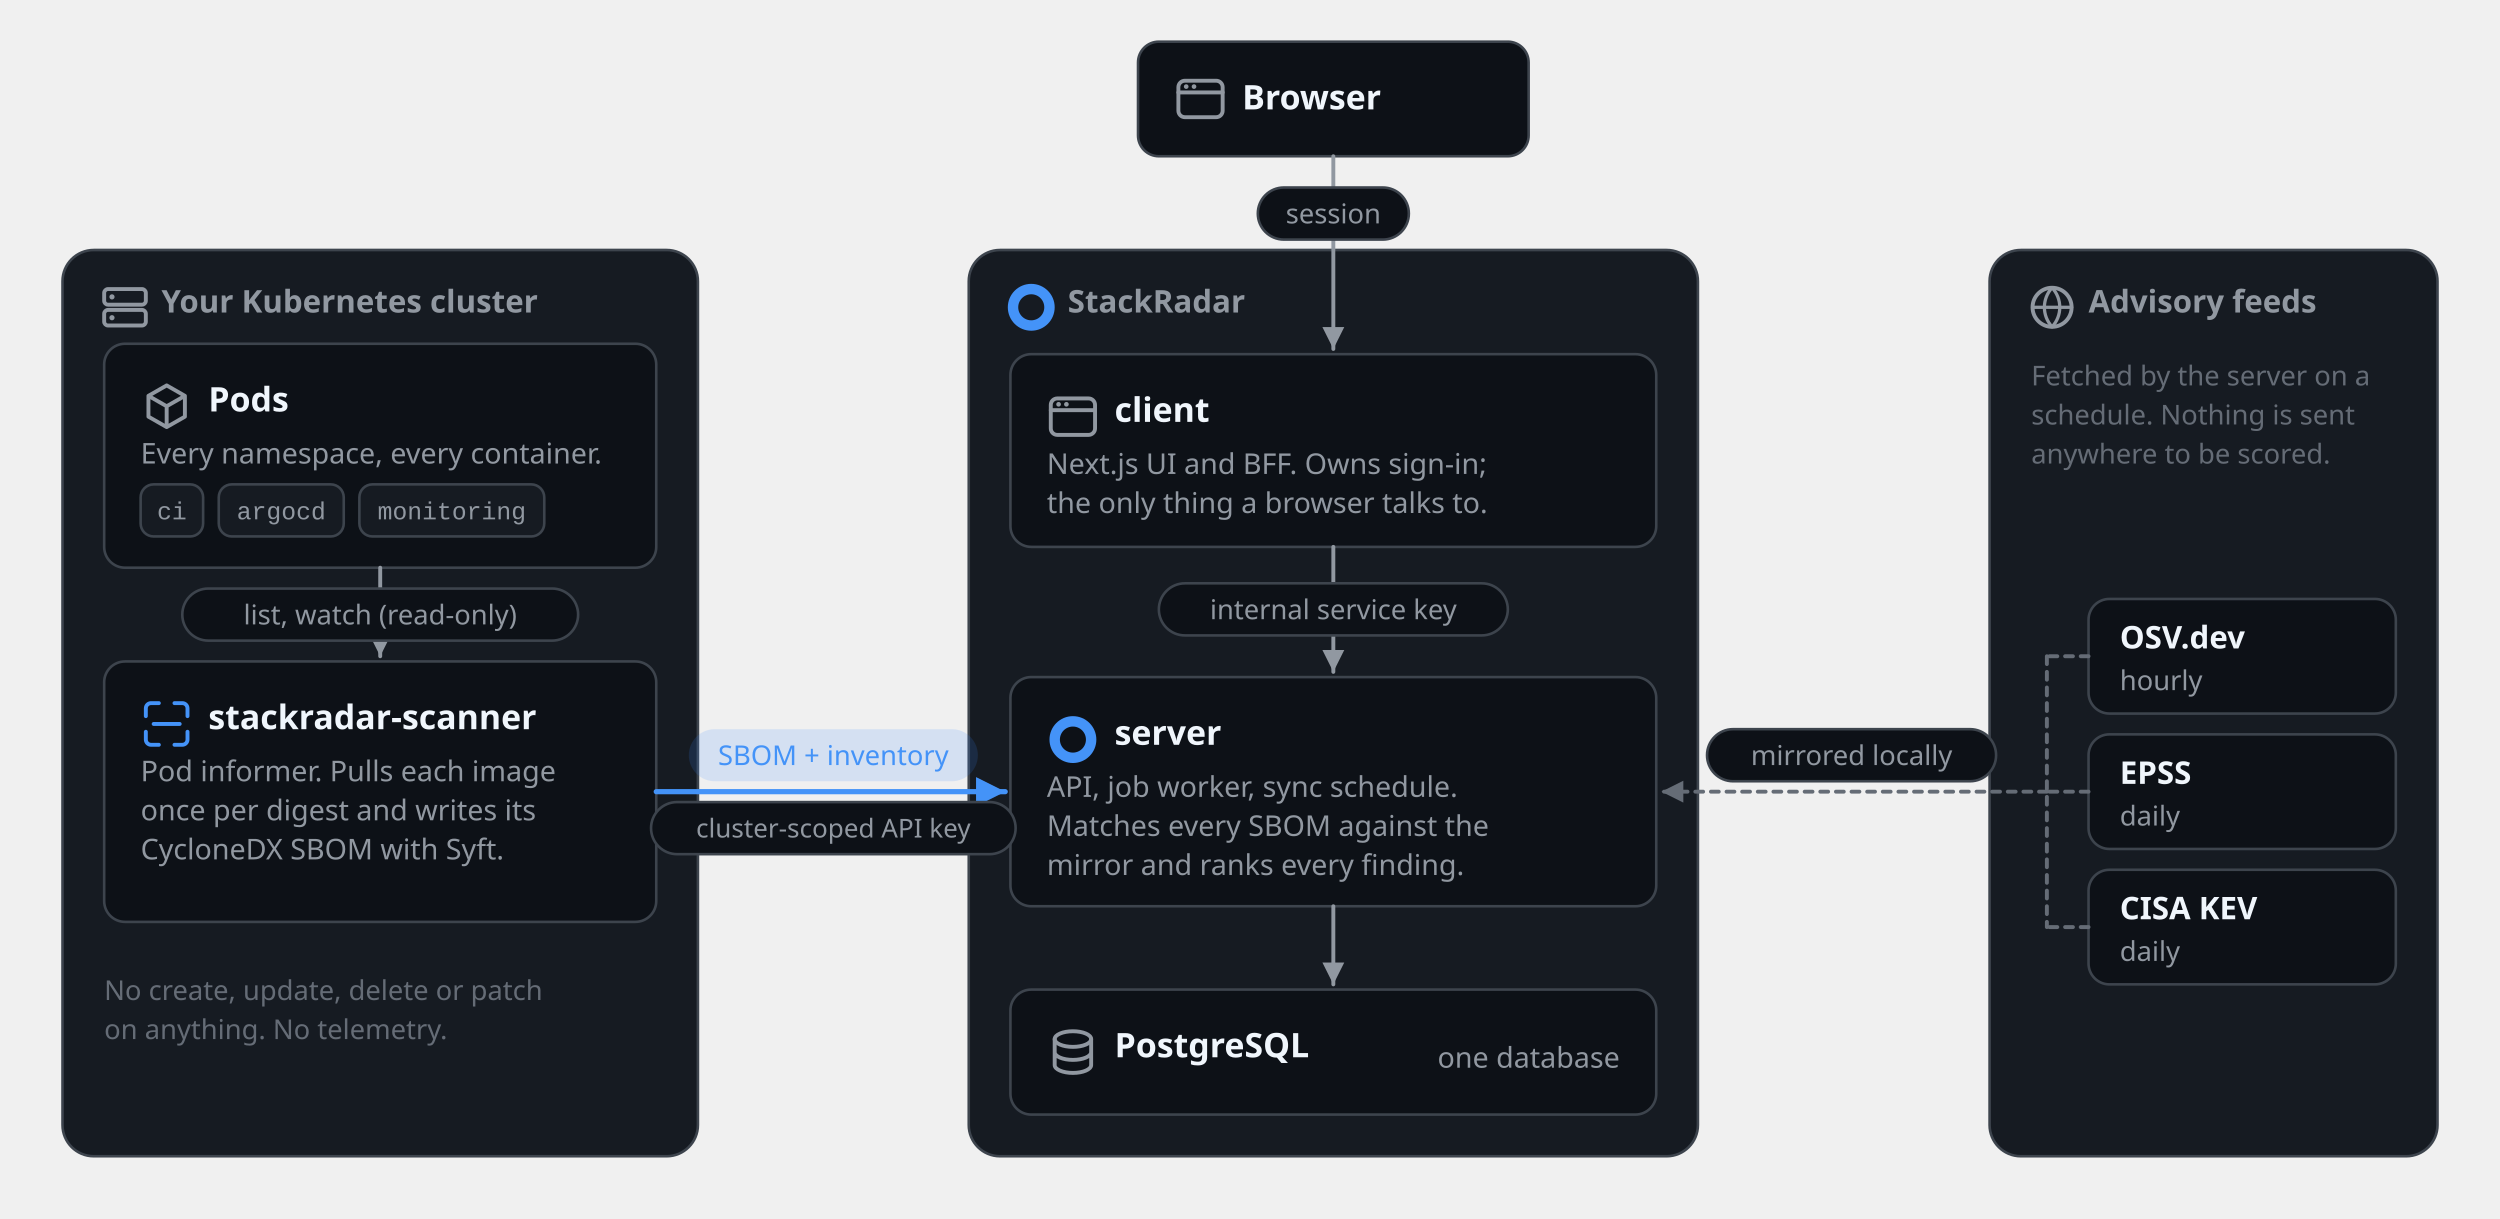
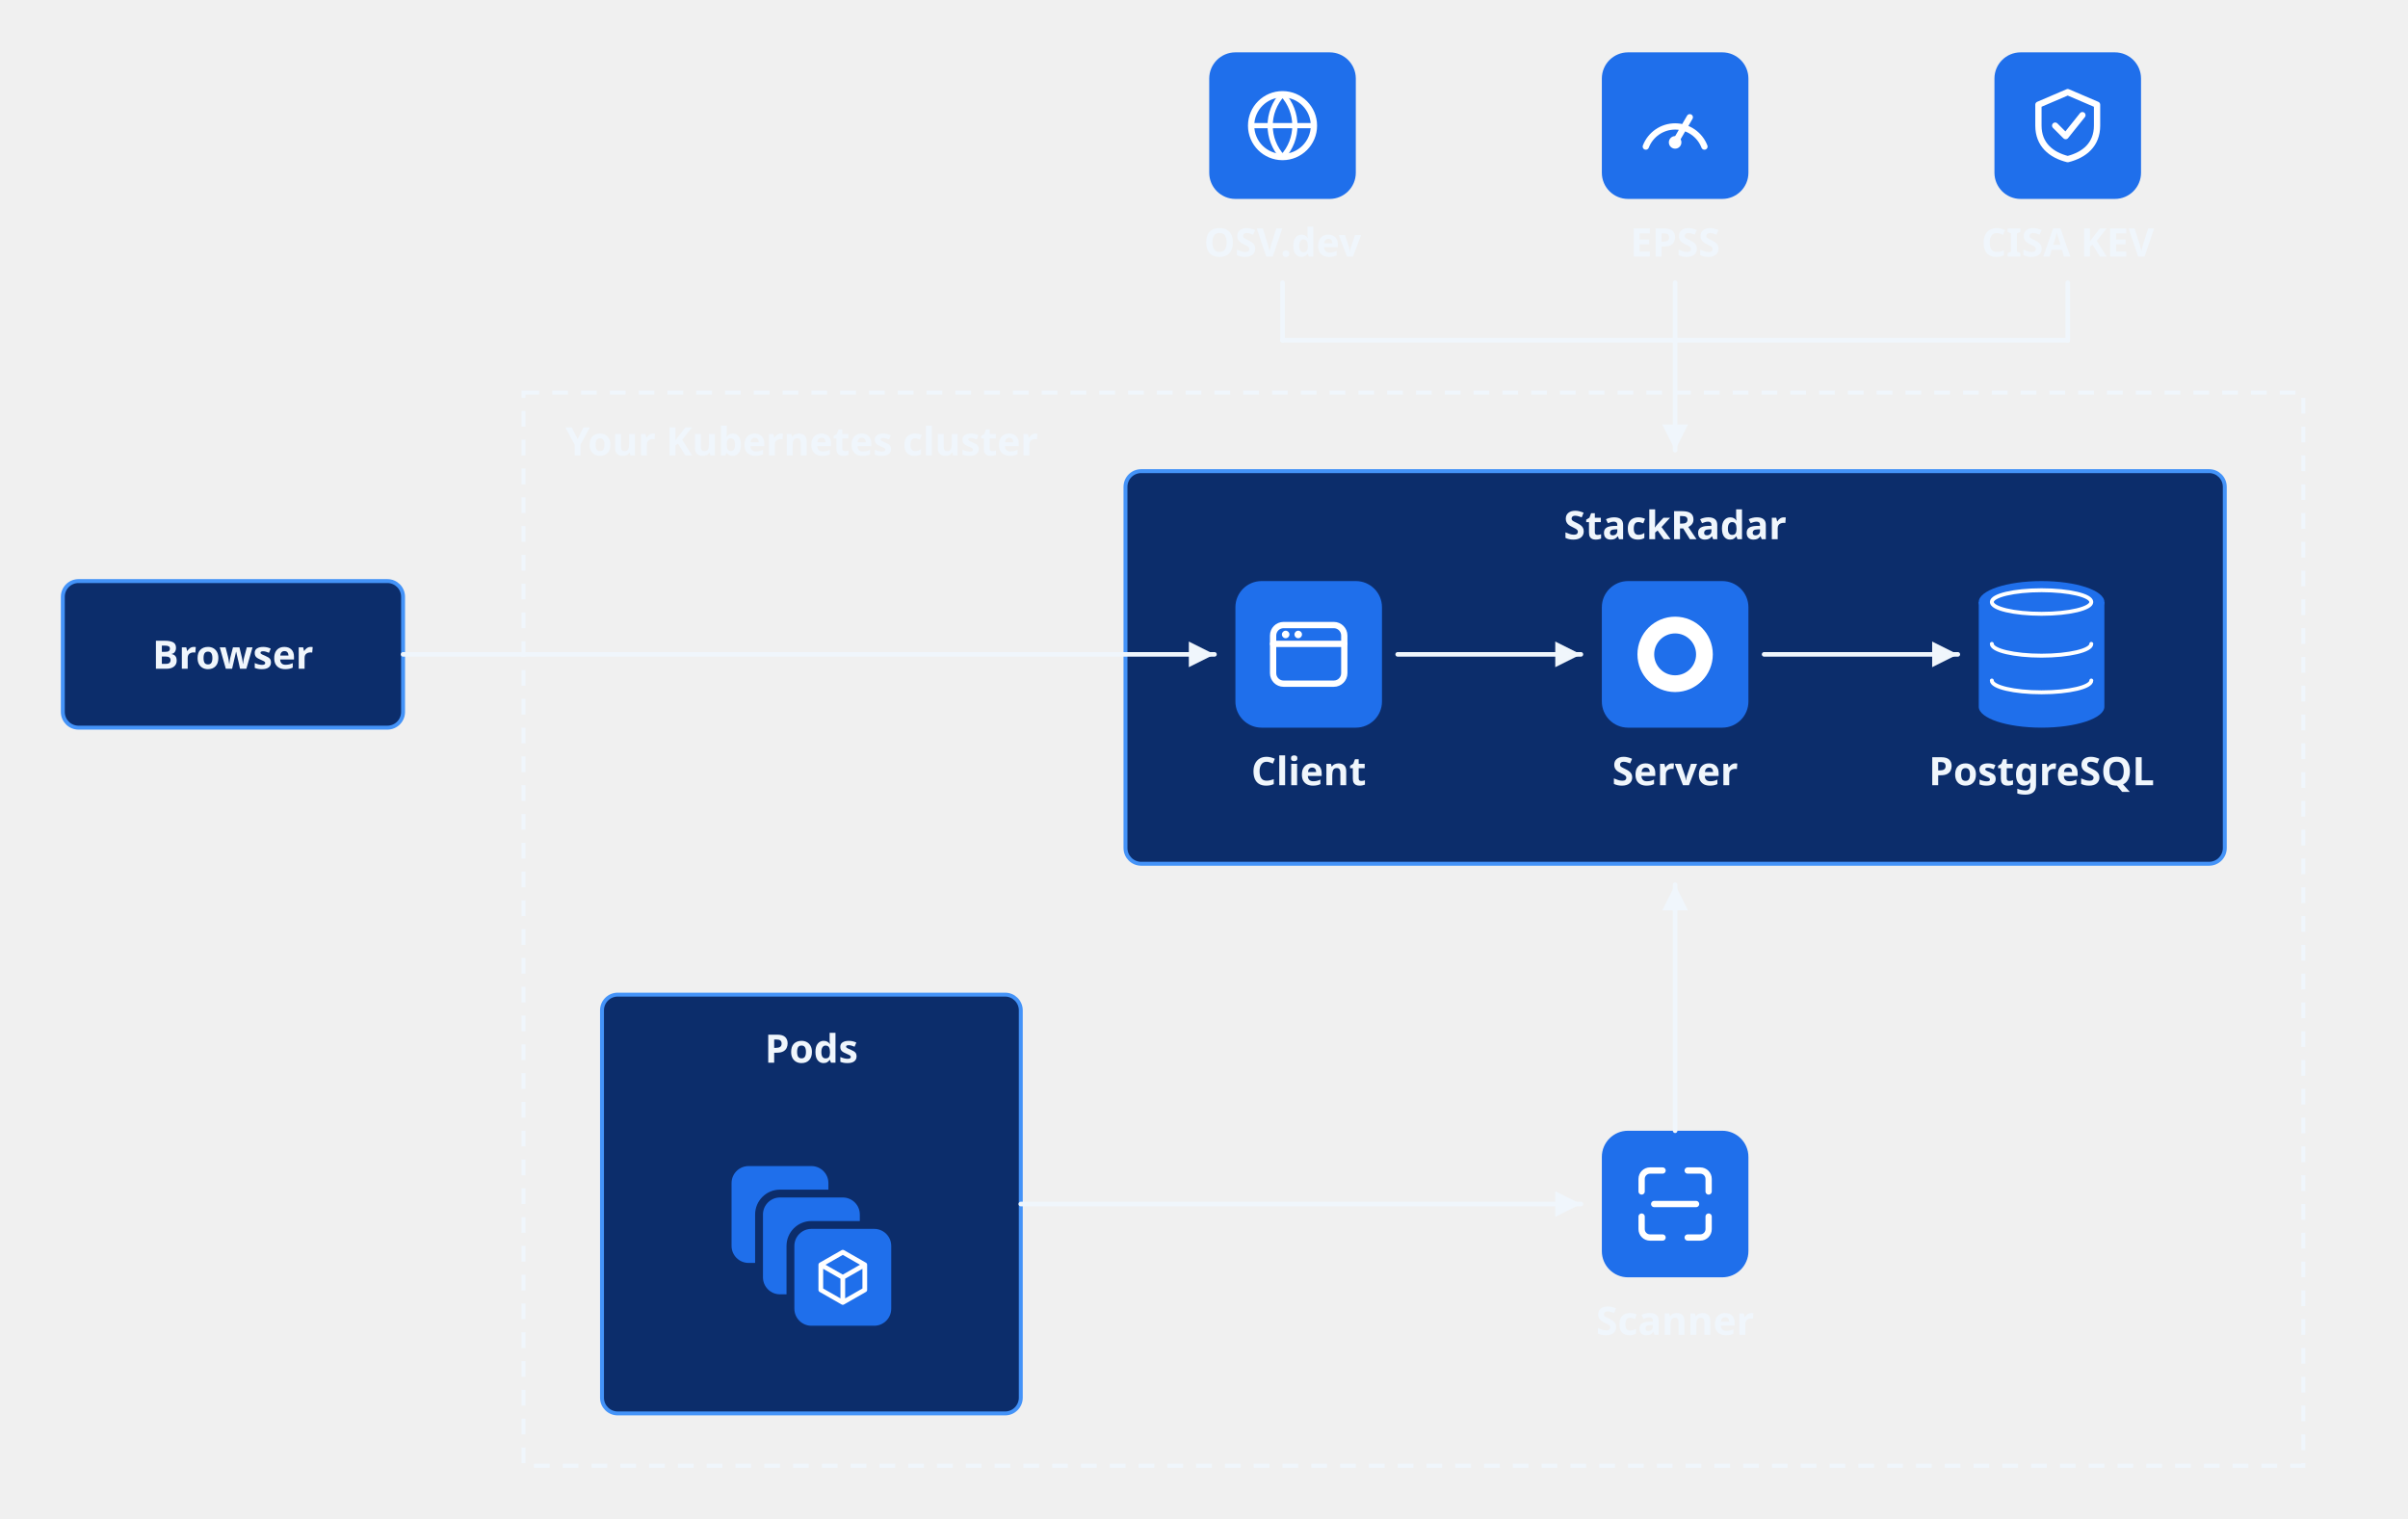
- <svg xmlns="http://www.w3.org/2000/svg" width="960" height="468" viewBox="0 0 960 468" role="img" aria-label="StackRadar topology: a read-only scanner in your cluster sends SBOMs and inventory to the server over a cluster-scoped key; the server mirrors OSV.dev, EPSS and CISA KEV locally and stores everything in one PostgreSQL; the browser reaches the client only.">
+ <svg xmlns="http://www.w3.org/2000/svg" width="920" height="580" viewBox="0 0 920 580" role="img" aria-label="StackRadar topology in a self-hosted install: the scanner, the client, the server and PostgreSQL all run in your Kubernetes cluster. The scanner watches the pods and reports to the server; the browser reaches the client only; the server pulls OSV.dev, EPSS and CISA KEV, the only traffic that crosses the cluster boundary.">
  <defs>
-     <marker id="arrow-muted" viewBox="0 0 10 10" refX="9" refY="5" markerWidth="7" markerHeight="7" orient="auto-start-reverse">
-       <path d="M1 1 L9 5 L1 9 Z" fill="#9198a1" />
-     </marker>
-     <marker id="arrow-accent" viewBox="0 0 10 10" refX="9" refY="5" markerWidth="7" markerHeight="7" orient="auto-start-reverse">
-       <path d="M1 1 L9 5 L1 9 Z" fill="#4493f8" />
-     </marker>
-     <marker id="arrow-faint" viewBox="0 0 10 10" refX="9" refY="5" markerWidth="7" markerHeight="7" orient="auto-start-reverse">
-       <path d="M1 1 L9 5 L1 9 Z" fill="#656c76" />
+     <marker id="arrow-fg" viewBox="0 0 10 10" refX="9" refY="5" markerWidth="7" markerHeight="7" orient="auto-start-reverse">
+       <path d="M1 1 L9 5 L1 9 Z" fill="#f0f6fc" />
    </marker>
  </defs>
-   <rect x="24" y="96" width="244" height="348" rx="12" fill="#161b22" stroke="#3d444d" stroke-width="1" />
-   <rect x="40" y="111" width="16" height="6" rx="1.5" fill="none" stroke="#9198a1" stroke-width="1.5" />
-   <rect x="40" y="119" width="16" height="6" rx="1.5" fill="none" stroke="#9198a1" stroke-width="1.5" />
-   <circle cx="43" cy="114" r="1" fill="#9198a1" />
-   <circle cx="43" cy="122" r="1" fill="#9198a1" />
-   <text x="62" y="120" font-family="-apple-system, BlinkMacSystemFont, &quot;Segoe UI&quot;, &quot;Noto Sans&quot;, Helvetica, Arial, sans-serif" font-size="12" font-weight="600" fill="#9198a1" text-anchor="start">Your Kubernetes cluster</text>
-   <rect x="40" y="132" width="212" height="86" rx="8" fill="#0d1117" stroke="#3d444d" stroke-width="1" />
-   <path d="M64 148 L71 152 V160 L64 164 L57 160 V152 Z M57 152 L64 156 L71 152 M64 156 V164" fill="none" stroke="#9198a1" stroke-width="1.5" stroke-linecap="round" stroke-linejoin="round" />
-   <text x="80" y="158" font-family="-apple-system, BlinkMacSystemFont, &quot;Segoe UI&quot;, &quot;Noto Sans&quot;, Helvetica, Arial, sans-serif" font-size="13" font-weight="600" fill="#f0f6fc" text-anchor="start">Pods</text>
-   <text x="54" y="178" font-family="-apple-system, BlinkMacSystemFont, &quot;Segoe UI&quot;, &quot;Noto Sans&quot;, Helvetica, Arial, sans-serif" font-size="11" font-weight="400" fill="#9198a1" text-anchor="start">Every namespace, every container.</text>
-   <rect x="54" y="186" width="24" height="20" rx="5" fill="#161b22" stroke="#3d444d" stroke-width="1" />
-   <text x="66" y="199.42" font-family="ui-monospace, SFMono-Regular, &quot;SF Mono&quot;, Menlo, Consolas, &quot;Liberation Mono&quot;, monospace" font-size="9.5" font-weight="400" fill="#9198a1" text-anchor="middle">ci</text>
-   <rect x="84" y="186" width="48" height="20" rx="5" fill="#161b22" stroke="#3d444d" stroke-width="1" />
-   <text x="108" y="199.42" font-family="ui-monospace, SFMono-Regular, &quot;SF Mono&quot;, Menlo, Consolas, &quot;Liberation Mono&quot;, monospace" font-size="9.5" font-weight="400" fill="#9198a1" text-anchor="middle">argocd</text>
-   <rect x="138" y="186" width="71" height="20" rx="5" fill="#161b22" stroke="#3d444d" stroke-width="1" />
-   <text x="173.5" y="199.42" font-family="ui-monospace, SFMono-Regular, &quot;SF Mono&quot;, Menlo, Consolas, &quot;Liberation Mono&quot;, monospace" font-size="9.5" font-weight="400" fill="#9198a1" text-anchor="middle">monitoring</text>
-   <path d="M146 218 V252" fill="none" stroke="#9198a1" stroke-width="1.5" stroke-linecap="round" stroke-linejoin="round" marker-end="url(#arrow-muted)" />
-   <rect x="70" y="226" width="152" height="20" rx="10" fill="#0d1117" stroke="#3d444d" stroke-width="1" />
-   <text x="146" y="239.78" font-family="-apple-system, BlinkMacSystemFont, &quot;Segoe UI&quot;, &quot;Noto Sans&quot;, Helvetica, Arial, sans-serif" font-size="10.5" font-weight="400" fill="#9198a1" text-anchor="middle">list, watch (read-only)</text>
-   <rect x="40" y="254" width="212" height="100" rx="8" fill="#0d1117" stroke="#3d444d" stroke-width="1" />
-   <path d="M56 275 V272 a2 2 0 0 1 2 -2 H61 M67 270 H70 a2 2 0 0 1 2 2 V275 M72 281 V284 a2 2 0 0 1 -2 2 H67 M61 286 H58 a2 2 0 0 1 -2 -2 V281 M59 278 H69" fill="none" stroke="#4493f8" stroke-width="1.5" stroke-linecap="round" stroke-linejoin="round" />
-   <text x="80" y="280" font-family="-apple-system, BlinkMacSystemFont, &quot;Segoe UI&quot;, &quot;Noto Sans&quot;, Helvetica, Arial, sans-serif" font-size="13" font-weight="600" fill="#f0f6fc" text-anchor="start">stackradar-scanner</text>
-   <text x="54" y="300" font-family="-apple-system, BlinkMacSystemFont, &quot;Segoe UI&quot;, &quot;Noto Sans&quot;, Helvetica, Arial, sans-serif" font-size="11" font-weight="400" fill="#9198a1" text-anchor="start">Pod informer. Pulls each image</text>
-   <text x="54" y="315" font-family="-apple-system, BlinkMacSystemFont, &quot;Segoe UI&quot;, &quot;Noto Sans&quot;, Helvetica, Arial, sans-serif" font-size="11" font-weight="400" fill="#9198a1" text-anchor="start">once per digest and writes its</text>
-   <text x="54" y="330" font-family="-apple-system, BlinkMacSystemFont, &quot;Segoe UI&quot;, &quot;Noto Sans&quot;, Helvetica, Arial, sans-serif" font-size="11" font-weight="400" fill="#9198a1" text-anchor="start">CycloneDX SBOM with Syft.</text>
-   <text x="40" y="384" font-family="-apple-system, BlinkMacSystemFont, &quot;Segoe UI&quot;, &quot;Noto Sans&quot;, Helvetica, Arial, sans-serif" font-size="10.5" font-weight="400" fill="#656c76" text-anchor="start">No create, update, delete or patch</text>
-   <text x="40" y="399" font-family="-apple-system, BlinkMacSystemFont, &quot;Segoe UI&quot;, &quot;Noto Sans&quot;, Helvetica, Arial, sans-serif" font-size="10.5" font-weight="400" fill="#656c76" text-anchor="start">on anything. No telemetry.</text>
-   <rect x="372" y="96" width="280" height="348" rx="12" fill="#161b22" stroke="#3d444d" stroke-width="1" />
-   <circle cx="396" cy="118" r="7" fill="none" stroke="#4493f8" stroke-width="4" />
-   <text x="410" y="120" font-family="-apple-system, BlinkMacSystemFont, &quot;Segoe UI&quot;, &quot;Noto Sans&quot;, Helvetica, Arial, sans-serif" font-size="12" font-weight="600" fill="#9198a1" text-anchor="start">StackRadar</text>
-   <rect x="388" y="136" width="248" height="74" rx="8" fill="#0d1117" stroke="#3d444d" stroke-width="1" />
-   <rect x="403.5" y="153" width="17" height="14" rx="2.5" fill="none" stroke="#9198a1" stroke-width="1.5" />
-   <path d="M403.5 157.5 H420.5" fill="none" stroke="#9198a1" stroke-width="1.5" stroke-linecap="round" stroke-linejoin="round" />
-   <circle cx="406.5" cy="155.25" r="0.9" fill="#9198a1" />
-   <circle cx="409.5" cy="155.25" r="0.9" fill="#9198a1" />
-   <text x="428" y="162" font-family="-apple-system, BlinkMacSystemFont, &quot;Segoe UI&quot;, &quot;Noto Sans&quot;, Helvetica, Arial, sans-serif" font-size="13" font-weight="600" fill="#f0f6fc" text-anchor="start">client</text>
-   <text x="402" y="182" font-family="-apple-system, BlinkMacSystemFont, &quot;Segoe UI&quot;, &quot;Noto Sans&quot;, Helvetica, Arial, sans-serif" font-size="11" font-weight="400" fill="#9198a1" text-anchor="start">Next.js UI and BFF. Owns sign-in;</text>
-   <text x="402" y="197" font-family="-apple-system, BlinkMacSystemFont, &quot;Segoe UI&quot;, &quot;Noto Sans&quot;, Helvetica, Arial, sans-serif" font-size="11" font-weight="400" fill="#9198a1" text-anchor="start">the only thing a browser talks to.</text>
-   <rect x="388" y="260" width="248" height="88" rx="8" fill="#0d1117" stroke="#3d444d" stroke-width="1" />
-   <circle cx="412" cy="284" r="7" fill="none" stroke="#4493f8" stroke-width="4" />
-   <text x="428" y="286" font-family="-apple-system, BlinkMacSystemFont, &quot;Segoe UI&quot;, &quot;Noto Sans&quot;, Helvetica, Arial, sans-serif" font-size="13" font-weight="600" fill="#f0f6fc" text-anchor="start">server</text>
-   <text x="402" y="306" font-family="-apple-system, BlinkMacSystemFont, &quot;Segoe UI&quot;, &quot;Noto Sans&quot;, Helvetica, Arial, sans-serif" font-size="11" font-weight="400" fill="#9198a1" text-anchor="start">API, job worker, sync schedule.</text>
-   <text x="402" y="321" font-family="-apple-system, BlinkMacSystemFont, &quot;Segoe UI&quot;, &quot;Noto Sans&quot;, Helvetica, Arial, sans-serif" font-size="11" font-weight="400" fill="#9198a1" text-anchor="start">Matches every SBOM against the</text>
-   <text x="402" y="336" font-family="-apple-system, BlinkMacSystemFont, &quot;Segoe UI&quot;, &quot;Noto Sans&quot;, Helvetica, Arial, sans-serif" font-size="11" font-weight="400" fill="#9198a1" text-anchor="start">mirror and ranks every finding.</text>
-   <rect x="388" y="380" width="248" height="48" rx="8" fill="#0d1117" stroke="#3d444d" stroke-width="1" />
-   <ellipse cx="412" cy="399" rx="7" ry="3" fill="none" stroke="#9198a1" stroke-width="1.5" />
-   <path d="M405 399 V409 a7 3 0 0 0 14 0 V399 M405 404 a7 3 0 0 0 14 0" fill="none" stroke="#9198a1" stroke-width="1.5" stroke-linecap="round" stroke-linejoin="round" />
-   <text x="428" y="406" font-family="-apple-system, BlinkMacSystemFont, &quot;Segoe UI&quot;, &quot;Noto Sans&quot;, Helvetica, Arial, sans-serif" font-size="13" font-weight="600" fill="#f0f6fc" text-anchor="start">PostgreSQL</text>
-   <text x="622" y="410" font-family="-apple-system, BlinkMacSystemFont, &quot;Segoe UI&quot;, &quot;Noto Sans&quot;, Helvetica, Arial, sans-serif" font-size="11" font-weight="400" fill="#9198a1" text-anchor="end">one database</text>
-   <path d="M512 210 V258" fill="none" stroke="#9198a1" stroke-width="1.5" stroke-linecap="round" stroke-linejoin="round" marker-end="url(#arrow-muted)" />
-   <rect x="445" y="224" width="134" height="20" rx="10" fill="#0d1117" stroke="#3d444d" stroke-width="1" />
-   <text x="512" y="237.78" font-family="-apple-system, BlinkMacSystemFont, &quot;Segoe UI&quot;, &quot;Noto Sans&quot;, Helvetica, Arial, sans-serif" font-size="10.5" font-weight="400" fill="#9198a1" text-anchor="middle">internal service key</text>
-   <path d="M512 348 V378" fill="none" stroke="#9198a1" stroke-width="1.5" stroke-linecap="round" stroke-linejoin="round" marker-end="url(#arrow-muted)" />
-   <rect x="437" y="16" width="150" height="44" rx="8" fill="#0d1117" stroke="#3d444d" stroke-width="1" />
-   <rect x="452.5" y="31" width="17" height="14" rx="2.5" fill="none" stroke="#9198a1" stroke-width="1.5" />
-   <path d="M452.5 35.5 H469.5" fill="none" stroke="#9198a1" stroke-width="1.5" stroke-linecap="round" stroke-linejoin="round" />
-   <circle cx="455.5" cy="33.25" r="0.9" fill="#9198a1" />
-   <circle cx="458.5" cy="33.25" r="0.9" fill="#9198a1" />
-   <text x="477" y="42" font-family="-apple-system, BlinkMacSystemFont, &quot;Segoe UI&quot;, &quot;Noto Sans&quot;, Helvetica, Arial, sans-serif" font-size="13" font-weight="600" fill="#f0f6fc" text-anchor="start">Browser</text>
-   <path d="M512 60 V134" fill="none" stroke="#9198a1" stroke-width="1.5" stroke-linecap="round" stroke-linejoin="round" marker-end="url(#arrow-muted)" />
-   <rect x="483" y="72" width="58" height="20" rx="10" fill="#0d1117" stroke="#3d444d" stroke-width="1" />
-   <text x="512" y="85.78" font-family="-apple-system, BlinkMacSystemFont, &quot;Segoe UI&quot;, &quot;Noto Sans&quot;, Helvetica, Arial, sans-serif" font-size="10.5" font-weight="400" fill="#9198a1" text-anchor="middle">session</text>
-   <path d="M252 304 H386" fill="none" stroke="#4493f8" stroke-width="2" stroke-linecap="round" stroke-linejoin="round" marker-end="url(#arrow-accent)" />
-   <rect x="264.5" y="280" width="111" height="20" rx="10" fill="rgba(56, 139, 253, 0.15)" stroke="none" stroke-width="1" />
-   <text x="320" y="293.78" font-family="-apple-system, BlinkMacSystemFont, &quot;Segoe UI&quot;, &quot;Noto Sans&quot;, Helvetica, Arial, sans-serif" font-size="10.5" font-weight="400" fill="#4493f8" text-anchor="middle">SBOM + inventory</text>
-   <rect x="250" y="308" width="140" height="20" rx="10" fill="#0d1117" stroke="#3d444d" stroke-width="1" />
-   <text x="320" y="321.6" font-family="-apple-system, BlinkMacSystemFont, &quot;Segoe UI&quot;, &quot;Noto Sans&quot;, Helvetica, Arial, sans-serif" font-size="10" font-weight="400" fill="#9198a1" text-anchor="middle">cluster-scoped API key</text>
-   <rect x="764" y="96" width="172" height="348" rx="12" fill="#161b22" stroke="#3d444d" stroke-width="1" />
-   <circle cx="788" cy="118" r="7.5" fill="none" stroke="#9198a1" stroke-width="1.5" />
-   <path d="M780.5 118 H795.5 M788 110.5 a11 11 0 0 1 0 15 M788 110.5 a11 11 0 0 0 0 15" fill="none" stroke="#9198a1" stroke-width="1.25" stroke-linecap="round" stroke-linejoin="round" />
-   <text x="802" y="120" font-family="-apple-system, BlinkMacSystemFont, &quot;Segoe UI&quot;, &quot;Noto Sans&quot;, Helvetica, Arial, sans-serif" font-size="12" font-weight="600" fill="#9198a1" text-anchor="start">Advisory feeds</text>
-   <text x="780" y="148" font-family="-apple-system, BlinkMacSystemFont, &quot;Segoe UI&quot;, &quot;Noto Sans&quot;, Helvetica, Arial, sans-serif" font-size="10.5" font-weight="400" fill="#656c76" text-anchor="start">Fetched by the server on a</text>
-   <text x="780" y="163" font-family="-apple-system, BlinkMacSystemFont, &quot;Segoe UI&quot;, &quot;Noto Sans&quot;, Helvetica, Arial, sans-serif" font-size="10.5" font-weight="400" fill="#656c76" text-anchor="start">schedule. Nothing is sent</text>
-   <text x="780" y="178" font-family="-apple-system, BlinkMacSystemFont, &quot;Segoe UI&quot;, &quot;Noto Sans&quot;, Helvetica, Arial, sans-serif" font-size="10.5" font-weight="400" fill="#656c76" text-anchor="start">anywhere to be scored.</text>
-   <rect x="802" y="230" width="118" height="44" rx="8" fill="#0d1117" stroke="#3d444d" stroke-width="1" />
-   <text x="814" y="249" font-family="-apple-system, BlinkMacSystemFont, &quot;Segoe UI&quot;, &quot;Noto Sans&quot;, Helvetica, Arial, sans-serif" font-size="12" font-weight="600" fill="#f0f6fc" text-anchor="start">OSV.dev</text>
-   <text x="814" y="265" font-family="-apple-system, BlinkMacSystemFont, &quot;Segoe UI&quot;, &quot;Noto Sans&quot;, Helvetica, Arial, sans-serif" font-size="10.5" font-weight="400" fill="#9198a1" text-anchor="start">hourly</text>
-   <path d="M802 252 H786" fill="none" stroke="#656c76" stroke-width="1.5" stroke-linecap="round" stroke-linejoin="round" stroke-dasharray="3 3" />
-   <rect x="802" y="282" width="118" height="44" rx="8" fill="#0d1117" stroke="#3d444d" stroke-width="1" />
-   <text x="814" y="301" font-family="-apple-system, BlinkMacSystemFont, &quot;Segoe UI&quot;, &quot;Noto Sans&quot;, Helvetica, Arial, sans-serif" font-size="12" font-weight="600" fill="#f0f6fc" text-anchor="start">EPSS</text>
-   <text x="814" y="317" font-family="-apple-system, BlinkMacSystemFont, &quot;Segoe UI&quot;, &quot;Noto Sans&quot;, Helvetica, Arial, sans-serif" font-size="10.5" font-weight="400" fill="#9198a1" text-anchor="start">daily</text>
-   <path d="M802 304 H786" fill="none" stroke="#656c76" stroke-width="1.5" stroke-linecap="round" stroke-linejoin="round" stroke-dasharray="3 3" />
-   <rect x="802" y="334" width="118" height="44" rx="8" fill="#0d1117" stroke="#3d444d" stroke-width="1" />
-   <text x="814" y="353" font-family="-apple-system, BlinkMacSystemFont, &quot;Segoe UI&quot;, &quot;Noto Sans&quot;, Helvetica, Arial, sans-serif" font-size="12" font-weight="600" fill="#f0f6fc" text-anchor="start">CISA KEV</text>
-   <text x="814" y="369" font-family="-apple-system, BlinkMacSystemFont, &quot;Segoe UI&quot;, &quot;Noto Sans&quot;, Helvetica, Arial, sans-serif" font-size="10.5" font-weight="400" fill="#9198a1" text-anchor="start">daily</text>
-   <path d="M802 356 H786" fill="none" stroke="#656c76" stroke-width="1.5" stroke-linecap="round" stroke-linejoin="round" stroke-dasharray="3 3" />
-   <path d="M786 252 V356" fill="none" stroke="#656c76" stroke-width="1.5" stroke-linecap="round" stroke-linejoin="round" stroke-dasharray="3 3" />
-   <path d="M786 304 H638" fill="none" stroke="#656c76" stroke-width="1.5" stroke-linecap="round" stroke-linejoin="round" stroke-dasharray="3 3" marker-end="url(#arrow-faint)" />
-   <rect x="655.5" y="280" width="111" height="20" rx="10" fill="#0d1117" stroke="#3d444d" stroke-width="1" />
-   <text x="711" y="293.78" font-family="-apple-system, BlinkMacSystemFont, &quot;Segoe UI&quot;, &quot;Noto Sans&quot;, Helvetica, Arial, sans-serif" font-size="10.5" font-weight="400" fill="#9198a1" text-anchor="middle">mirrored locally</text>
+   <rect x="200" y="150" width="680" height="410" rx="0" fill="none" stroke="#f0f6fc" stroke-width="1.5" stroke-dasharray="6 5" />
+   <text x="216" y="174" font-family="-apple-system, BlinkMacSystemFont, &quot;Segoe UI&quot;, &quot;Noto Sans&quot;, Helvetica, Arial, sans-serif" font-size="15" font-weight="700" fill="#f0f6fc" text-anchor="start">Your Kubernetes cluster</text>
+   <rect x="430" y="180" width="420" height="150" rx="6" fill="#0c2d6b" stroke="#4493f8" stroke-width="1.5" />
+   <text x="640" y="206" font-family="-apple-system, BlinkMacSystemFont, &quot;Segoe UI&quot;, &quot;Noto Sans&quot;, Helvetica, Arial, sans-serif" font-size="15" font-weight="700" fill="#f0f6fc" text-anchor="middle">StackRadar</text>
+   <rect x="472" y="222" width="56" height="56" rx="10" fill="#1f6feb" stroke="none" stroke-width="1" />
+   <g transform="translate(484 234) scale(1.6)">
+     <rect x="1.5" y="3" width="17" height="14" rx="2.5" fill="none" stroke="#ffffff" stroke-width="1.5" />
+     <path d="M1.5 7.5 H18.5" fill="none" stroke="#ffffff" stroke-width="1.5" stroke-linecap="round" stroke-linejoin="round" />
+     <circle cx="4.5" cy="5.25" r="0.9" fill="#ffffff" />
+     <circle cx="7.5" cy="5.25" r="0.9" fill="#ffffff" />
+   </g>
+   <text x="500" y="300" font-family="-apple-system, BlinkMacSystemFont, &quot;Segoe UI&quot;, &quot;Noto Sans&quot;, Helvetica, Arial, sans-serif" font-size="15" font-weight="700" fill="#f0f6fc" text-anchor="middle">Client</text>
+   <rect x="612" y="222" width="56" height="56" rx="10" fill="#1f6feb" stroke="none" stroke-width="1" />
+   <g transform="translate(624 234) scale(1.6)">
+     <circle cx="10" cy="10" r="7" fill="none" stroke="#ffffff" stroke-width="4" />
+   </g>
+   <text x="640" y="300" font-family="-apple-system, BlinkMacSystemFont, &quot;Segoe UI&quot;, &quot;Noto Sans&quot;, Helvetica, Arial, sans-serif" font-size="15" font-weight="700" fill="#f0f6fc" text-anchor="middle">Server</text>
+   <path d="M756 230 V270 a24 8 0 0 0 48 0 V230 Z" fill="#1f6feb" />
+   <ellipse cx="780" cy="230" rx="24" ry="8" fill="#1f6feb" />
+   <ellipse cx="780" cy="230" rx="19" ry="4.5" fill="none" stroke="#ffffff" stroke-width="1.5" />
+   <path d="M761 246 a19 4.5 0 0 0 38 0 M761 260 a19 4.5 0 0 0 38 0" fill="none" stroke="#ffffff" stroke-width="1.5" stroke-linecap="round" stroke-linejoin="round" />
+   <text x="780" y="300" font-family="-apple-system, BlinkMacSystemFont, &quot;Segoe UI&quot;, &quot;Noto Sans&quot;, Helvetica, Arial, sans-serif" font-size="15" font-weight="700" fill="#f0f6fc" text-anchor="middle">PostgreSQL</text>
+   <path d="M534 250 H604" fill="none" stroke="#f0f6fc" stroke-width="1.75" stroke-linecap="round" stroke-linejoin="round" marker-end="url(#arrow-fg)" />
+   <path d="M674 250 H748" fill="none" stroke="#f0f6fc" stroke-width="1.75" stroke-linecap="round" stroke-linejoin="round" marker-end="url(#arrow-fg)" />
+   <rect x="24" y="222" width="130" height="56" rx="6" fill="#0c2d6b" stroke="#4493f8" stroke-width="1.5" />
+   <text x="89" y="248" font-family="-apple-system, BlinkMacSystemFont, &quot;Segoe UI&quot;, &quot;Noto Sans&quot;, Helvetica, Arial, sans-serif" font-size="15" font-weight="700" fill="#f0f6fc" text-anchor="middle" />
+   <text x="89" y="255.5" font-family="-apple-system, BlinkMacSystemFont, &quot;Segoe UI&quot;, &quot;Noto Sans&quot;, Helvetica, Arial, sans-serif" font-size="15" font-weight="700" fill="#f0f6fc" text-anchor="middle">Browser</text>
+   <path d="M154 250 H464" fill="none" stroke="#f0f6fc" stroke-width="1.75" stroke-linecap="round" stroke-linejoin="round" marker-end="url(#arrow-fg)" />
+   <rect x="230" y="380" width="160" height="160" rx="6" fill="#0c2d6b" stroke="#4493f8" stroke-width="1.5" />
+   <text x="310" y="406" font-family="-apple-system, BlinkMacSystemFont, &quot;Segoe UI&quot;, &quot;Noto Sans&quot;, Helvetica, Arial, sans-serif" font-size="15" font-weight="700" fill="#f0f6fc" text-anchor="middle">Pods</text>
+   <rect x="278" y="444" width="40" height="40" rx="8" fill="#1f6feb" stroke="#0c2d6b" stroke-width="3" />
+   <rect x="290" y="456" width="40" height="40" rx="8" fill="#1f6feb" stroke="#0c2d6b" stroke-width="3" />
+   <rect x="302" y="468" width="40" height="40" rx="8" fill="#1f6feb" stroke="#0c2d6b" stroke-width="3" />
+   <g transform="translate(310 476) scale(1.2)">
+     <path d="M10 2 L17 6 V14 L10 18 L3 14 V6 Z M3 6 L10 10 L17 6 M10 10 V18" fill="none" stroke="#ffffff" stroke-width="1.5" stroke-linecap="round" stroke-linejoin="round" />
+   </g>
+   <rect x="612" y="432" width="56" height="56" rx="10" fill="#1f6feb" stroke="none" stroke-width="1" />
+   <g transform="translate(624 444) scale(1.6)">
+     <path d="M2 7 V4 a2 2 0 0 1 2 -2 H7 M13 2 H16 a2 2 0 0 1 2 2 V7 M18 13 V16 a2 2 0 0 1 -2 2 H13 M7 18 H4 a2 2 0 0 1 -2 -2 V13 M5 10 H15" fill="none" stroke="#ffffff" stroke-width="1.5" stroke-linecap="round" stroke-linejoin="round" />
+   </g>
+   <text x="640" y="510" font-family="-apple-system, BlinkMacSystemFont, &quot;Segoe UI&quot;, &quot;Noto Sans&quot;, Helvetica, Arial, sans-serif" font-size="15" font-weight="700" fill="#f0f6fc" text-anchor="middle">Scanner</text>
+   <path d="M390 460 H604" fill="none" stroke="#f0f6fc" stroke-width="1.75" stroke-linecap="round" stroke-linejoin="round" marker-end="url(#arrow-fg)" />
+   <path d="M640 432 V338" fill="none" stroke="#f0f6fc" stroke-width="1.75" stroke-linecap="round" stroke-linejoin="round" marker-end="url(#arrow-fg)" />
+   <rect x="462" y="20" width="56" height="56" rx="10" fill="#1f6feb" stroke="none" stroke-width="1" />
+   <g transform="translate(474 32) scale(1.6)">
+     <circle cx="10" cy="10" r="7.5" fill="none" stroke="#ffffff" stroke-width="1.5" />
+     <path d="M2.5 10 H17.5 M10 2.5 a11 11 0 0 1 0 15 M10 2.5 a11 11 0 0 0 0 15" fill="none" stroke="#ffffff" stroke-width="1.25" stroke-linecap="round" stroke-linejoin="round" />
+   </g>
+   <text x="490" y="98" font-family="-apple-system, BlinkMacSystemFont, &quot;Segoe UI&quot;, &quot;Noto Sans&quot;, Helvetica, Arial, sans-serif" font-size="15" font-weight="700" fill="#f0f6fc" text-anchor="middle">OSV.dev</text>
+   <path d="M490 108 V130" fill="none" stroke="#f0f6fc" stroke-width="1.75" stroke-linecap="round" stroke-linejoin="round" />
+   <rect x="612" y="20" width="56" height="56" rx="10" fill="#1f6feb" stroke="none" stroke-width="1" />
+   <g transform="translate(624 32) scale(1.6)">
+     <path d="M3 15 a7.5 7.5 0 0 1 14 0 M10 14 L13.5 8" fill="none" stroke="#ffffff" stroke-width="1.5" stroke-linecap="round" stroke-linejoin="round" />
+     <circle cx="10" cy="14" r="1.5" fill="#ffffff" />
+   </g>
+   <text x="640" y="98" font-family="-apple-system, BlinkMacSystemFont, &quot;Segoe UI&quot;, &quot;Noto Sans&quot;, Helvetica, Arial, sans-serif" font-size="15" font-weight="700" fill="#f0f6fc" text-anchor="middle">EPSS</text>
+   <path d="M640 108 V130" fill="none" stroke="#f0f6fc" stroke-width="1.75" stroke-linecap="round" stroke-linejoin="round" />
+   <rect x="762" y="20" width="56" height="56" rx="10" fill="#1f6feb" stroke="none" stroke-width="1" />
+   <g transform="translate(774 32) scale(1.6)">
+     <path d="M10 2 L17 5 V10 c0 4.5 -3 7 -7 8 c-4 -1 -7 -3.5 -7 -8 V5 Z M7 10 L9.5 12.5 L13.5 7.5" fill="none" stroke="#ffffff" stroke-width="1.5" stroke-linecap="round" stroke-linejoin="round" />
+   </g>
+   <text x="790" y="98" font-family="-apple-system, BlinkMacSystemFont, &quot;Segoe UI&quot;, &quot;Noto Sans&quot;, Helvetica, Arial, sans-serif" font-size="15" font-weight="700" fill="#f0f6fc" text-anchor="middle">CISA KEV</text>
+   <path d="M790 108 V130" fill="none" stroke="#f0f6fc" stroke-width="1.75" stroke-linecap="round" stroke-linejoin="round" />
+   <path d="M490 130 H790" fill="none" stroke="#f0f6fc" stroke-width="1.75" stroke-linecap="round" stroke-linejoin="round" />
+   <path d="M640 130 V172" fill="none" stroke="#f0f6fc" stroke-width="1.75" stroke-linecap="round" stroke-linejoin="round" marker-end="url(#arrow-fg)" />
</svg>
